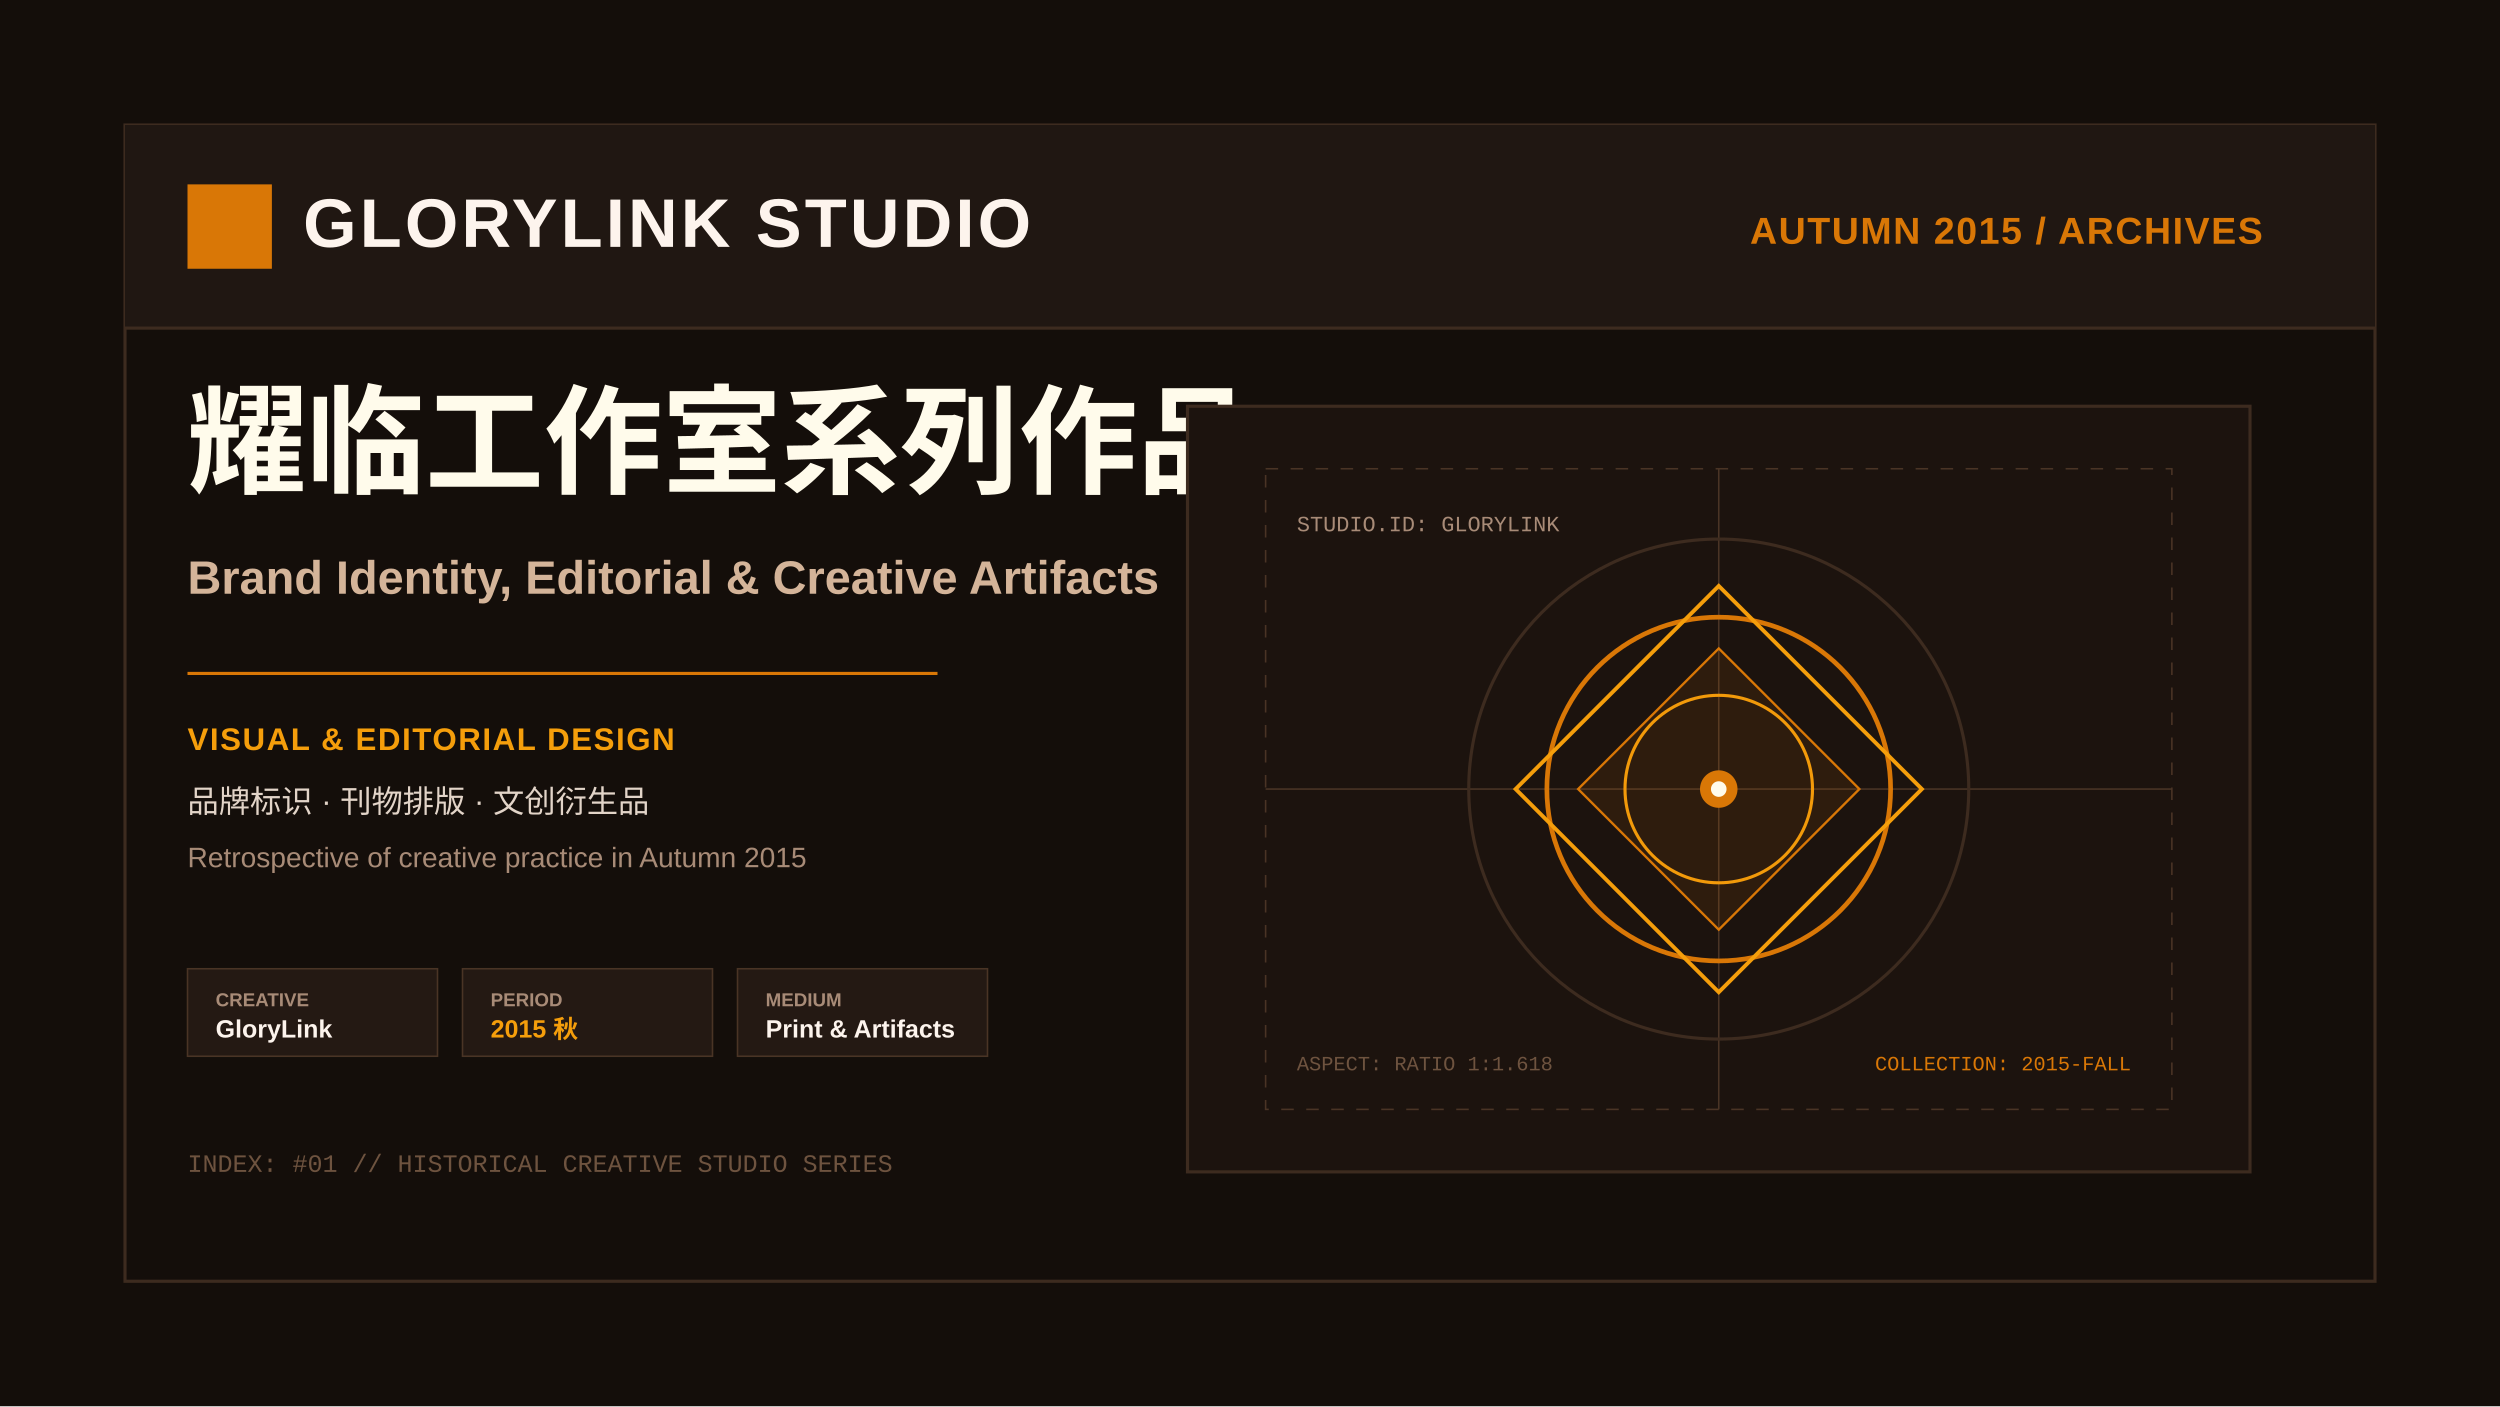
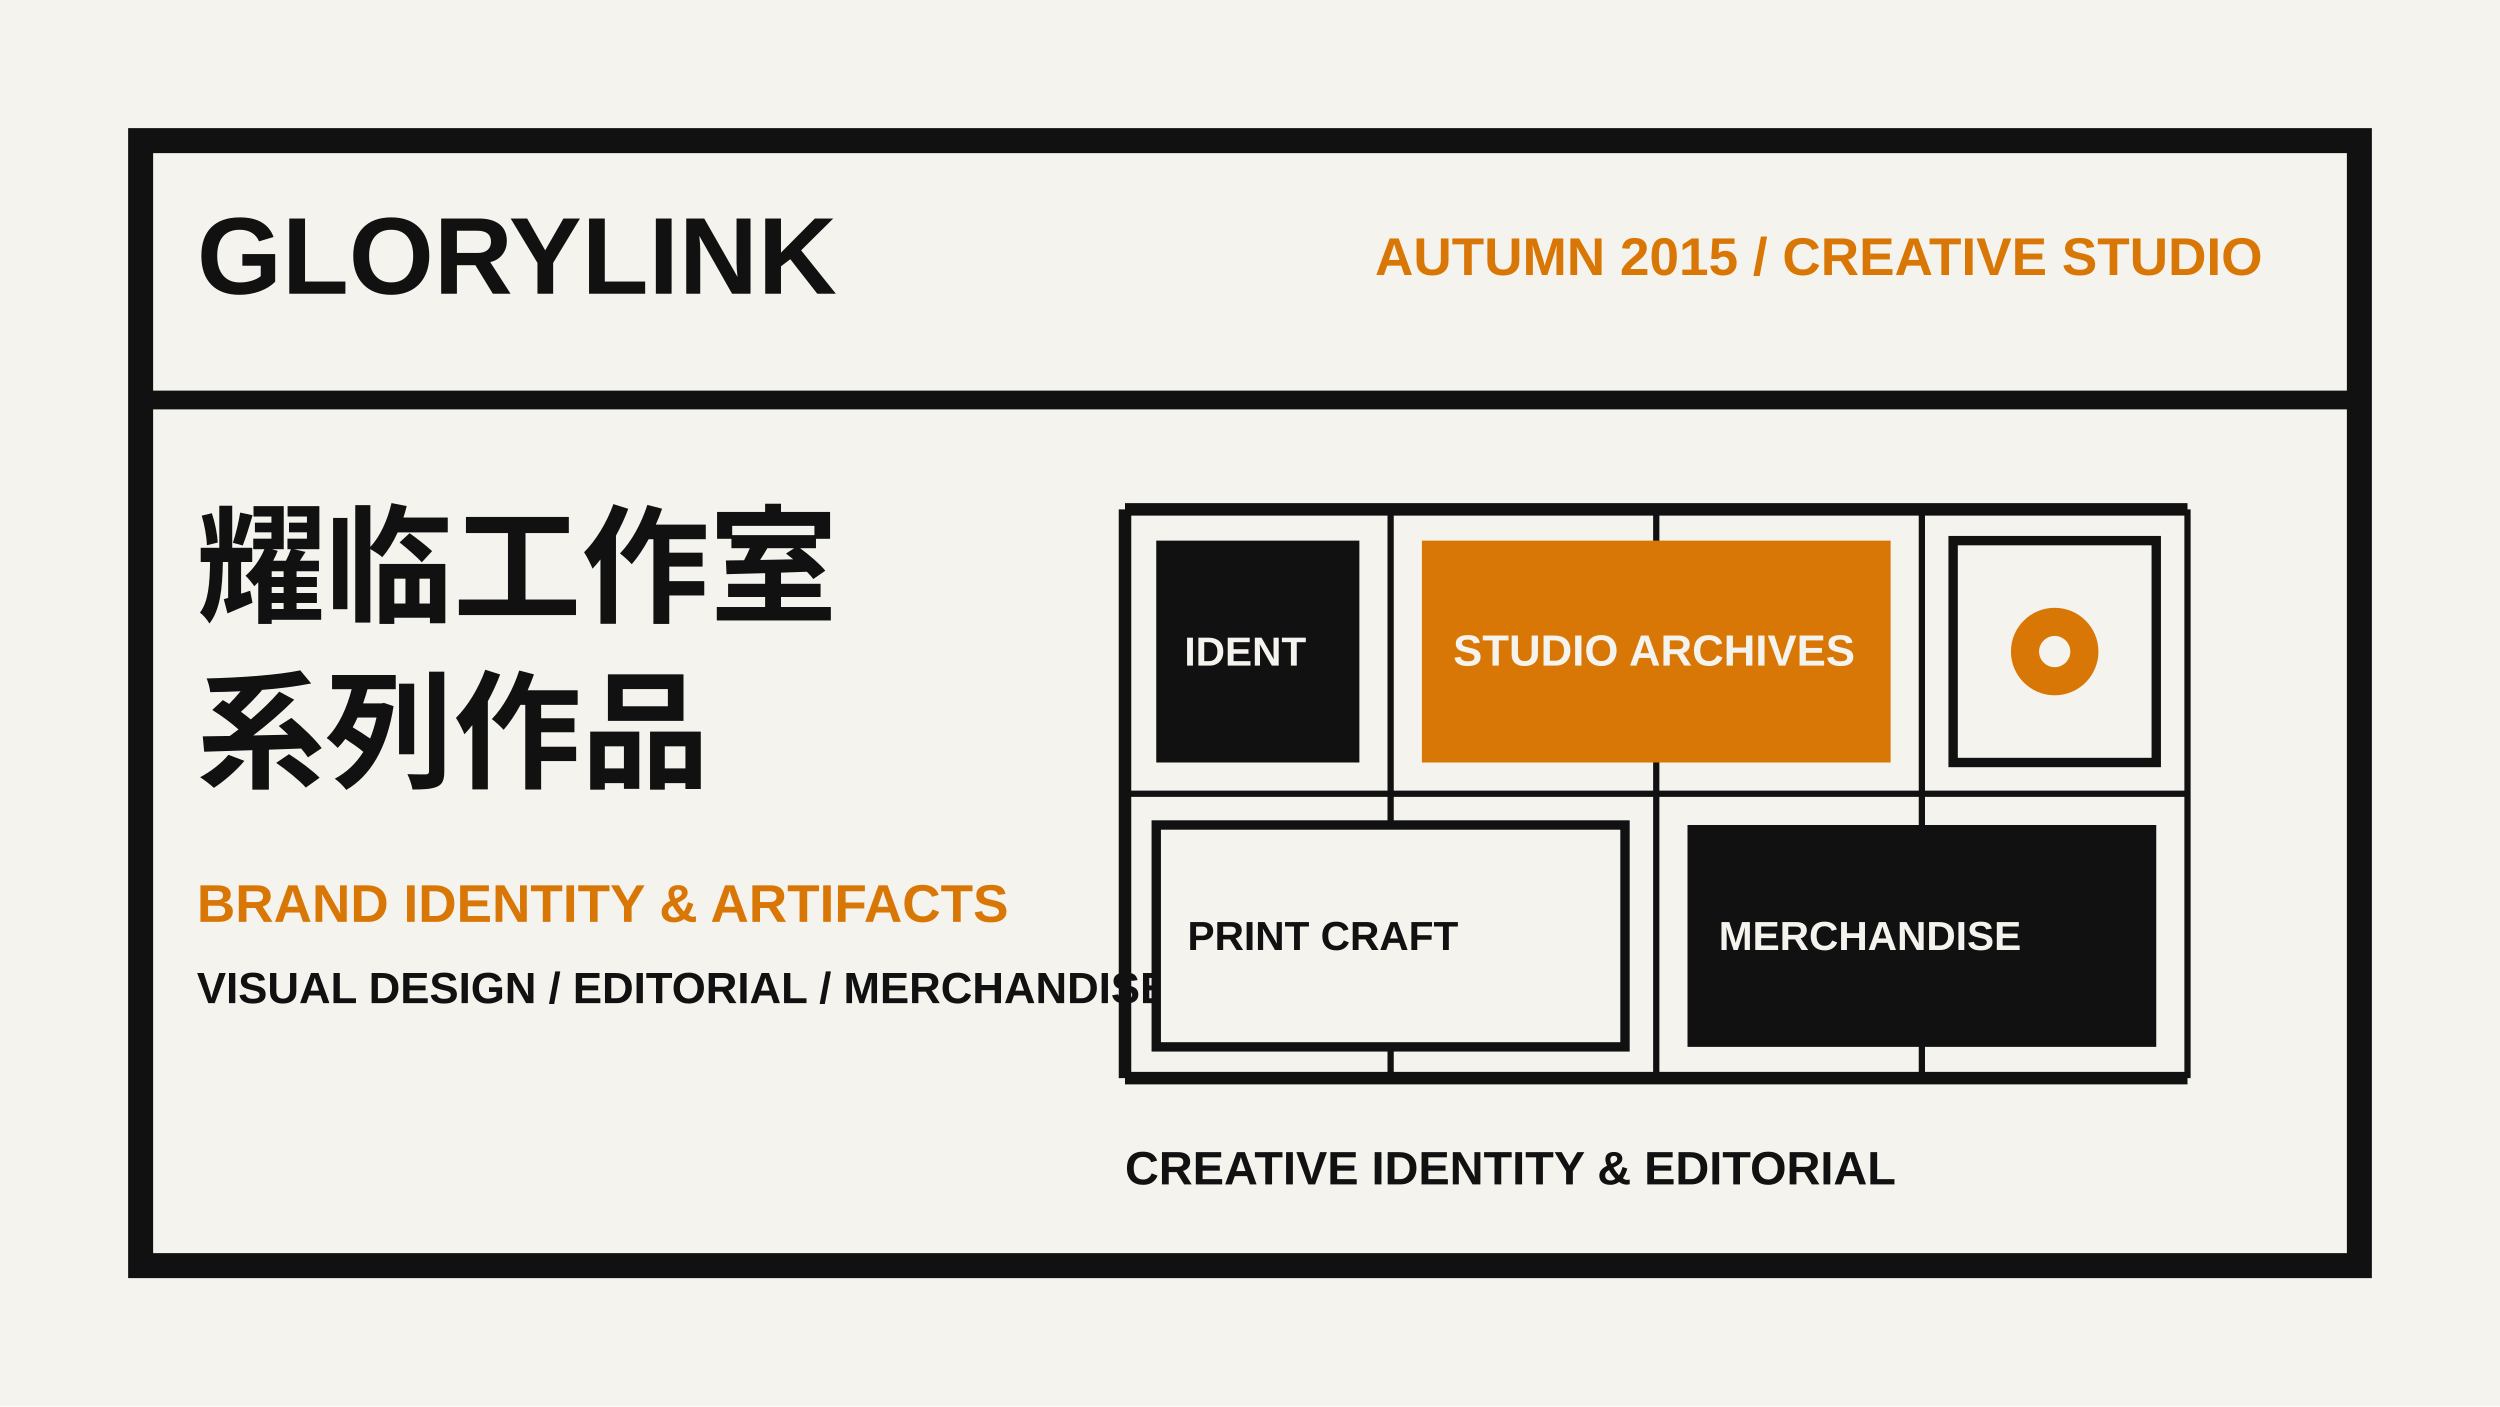
<svg xmlns="http://www.w3.org/2000/svg" width="1600" height="900" viewBox="0 0 1600 900" fill="none">
-   <rect width="1600" height="900" fill="#140E0A" />
-   <rect x="80" y="80" width="1440" height="740" stroke="#3D2B1F" stroke-width="2" />
-   <rect x="80" y="80" width="1440" height="130" fill="#201712" />
-   <line x1="80" y1="210" x2="1520" y2="210" stroke="#3D2B1F" stroke-width="2" />
-   <rect x="120" y="118" width="54" height="54" fill="#D97706" />
-   <text x="194" y="158" fill="#FDF4ED" font-family="Arial, Helvetica, sans-serif" font-size="44" font-weight="900" letter-spacing="2">GLORYLINK STUDIO</text>
-   <text x="1120" y="156" fill="#D97706" font-family="Arial, Helvetica, sans-serif" font-size="24" font-weight="800" letter-spacing="1">AUTUMN 2015 / ARCHIVES</text>
-   <text x="120" y="310" fill="#FFFBEB" font-family="Arial, Helvetica, sans-serif" font-size="76" font-weight="900">耀临工作室系列作品</text>
-   <text x="120" y="380" fill="#D4B499" font-family="Arial, Helvetica, sans-serif" font-size="30" font-weight="600">Brand Identity, Editorial &amp; Creative Artifacts</text>
-   <rect x="120" y="430" width="480" height="2" fill="#D97706" />
-   <text x="120" y="480" fill="#F59E0B" font-family="Arial, Helvetica, sans-serif" font-size="20" font-weight="800" letter-spacing="1">VISUAL &amp; EDITORIAL DESIGN</text>
-   <text x="120" y="520" fill="#E2D4C8" font-family="Arial, Helvetica, sans-serif" font-size="20" font-weight="500">品牌标识 · 刊物排版 · 文创衍生品</text>
-   <text x="120" y="555" fill="#A88B77" font-family="Arial, Helvetica, sans-serif" font-size="18" font-weight="400">Retrospective of creative practice in Autumn 2015</text>
-   <g transform="translate(120, 620)">
-     <rect x="0" y="0" width="160" height="56" fill="#241913" stroke="#4A3425" stroke-width="1" />
-     <text x="18" y="24" fill="#A88B77" font-family="Arial, Helvetica, sans-serif" font-size="12" font-weight="700">CREATIVE</text>
-     <text x="18" y="44" fill="#FDF4ED" font-family="Arial, Helvetica, sans-serif" font-size="16" font-weight="800">GloryLink</text>
-     <rect x="176" y="0" width="160" height="56" fill="#241913" stroke="#4A3425" stroke-width="1" />
-     <text x="194" y="24" fill="#A88B77" font-family="Arial, Helvetica, sans-serif" font-size="12" font-weight="700">PERIOD</text>
-     <text x="194" y="44" fill="#F59E0B" font-family="Arial, Helvetica, sans-serif" font-size="16" font-weight="800">2015 秋</text>
-     <rect x="352" y="0" width="160" height="56" fill="#241913" stroke="#4A3425" stroke-width="1" />
-     <text x="370" y="24" fill="#A88B77" font-family="Arial, Helvetica, sans-serif" font-size="12" font-weight="700">MEDIUM</text>
-     <text x="370" y="44" fill="#FDF4ED" font-family="Arial, Helvetica, sans-serif" font-size="16" font-weight="800">Print &amp; Artifacts</text>
-   </g>
-   <text x="120" y="750" fill="#6E533F" font-family="Courier New, monospace" font-size="16">INDEX: #01 // HISTORICAL CREATIVE STUDIO SERIES</text>
-   <g transform="translate(760, 260)">
-     <rect x="0" y="0" width="680" height="490" fill="#1C130E" stroke="#3D2B1F" stroke-width="2" />
-     <rect x="50" y="40" width="580" height="410" stroke="#4A3425" stroke-width="1" stroke-dasharray="8 8" fill="none" />
-     <line x1="340" y1="40" x2="340" y2="450" stroke="#4A3425" stroke-width="1" />
-     <line x1="50" y1="245" x2="630" y2="245" stroke="#4A3425" stroke-width="1" />
-     <circle cx="340" cy="245" r="160" stroke="#3D2B1F" stroke-width="2" fill="none" />
-     <circle cx="340" cy="245" r="110" stroke="#D97706" stroke-width="3" fill="none" />
-     <circle cx="340" cy="245" r="60" stroke="#F59E0B" stroke-width="2" fill="none" />
-     <polygon points="340,115 470,245 340,375 210,245" stroke="#F59E0B" stroke-width="2.5" fill="none" />
-     <polygon points="340,155 430,245 340,335 250,245" stroke="#D97706" stroke-width="1.5" fill="#D97706" fill-opacity="0.1" />
-     <circle cx="340" cy="245" r="12" fill="#D97706" />
-     <circle cx="340" cy="245" r="5" fill="#FFFBEB" />
-     <text x="70" y="80" fill="#A88B77" font-family="Courier New, monospace" font-size="14">STUDIO.ID: GLORYLINK</text>
-     <text x="70" y="425" fill="#6E533F" font-family="Courier New, monospace" font-size="13">ASPECT: RATIO 1:1.618</text>
-     <text x="440" y="425" fill="#D97706" font-family="Courier New, monospace" font-size="13">COLLECTION: 2015-FALL</text>
-   </g>
+   <rect width="1600" height="900" fill="#F5F3ED" />
+   <rect x="90" y="90" width="1420" height="720" stroke="#111111" stroke-width="16" />
+   <path d="M90 256H1510" stroke="#111111" stroke-width="12" />
+   <text x="126" y="188" fill="#111111" font-family="Arial, Helvetica, sans-serif" font-size="70" font-weight="900">GLORYLINK</text>
+   <text x="880" y="176" fill="#D97706" font-family="Arial, Helvetica, sans-serif" font-size="34" font-weight="900">AUTUMN 2015 / CREATIVE STUDIO</text>
+   <text x="126" y="392" fill="#111111" font-family="Arial, Helvetica, sans-serif" font-size="82" font-weight="900">耀临工作室</text>
+   <text x="126" y="498" fill="#111111" font-family="Arial, Helvetica, sans-serif" font-size="82" font-weight="900">系列作品</text>
+   <text x="126" y="590" fill="#D97706" font-family="Arial, Helvetica, sans-serif" font-size="34" font-weight="900">BRAND IDENTITY &amp; ARTIFACTS</text>
+   <text x="126" y="642" fill="#111111" font-family="Arial, Helvetica, sans-serif" font-size="28" font-weight="800">VISUAL DESIGN / EDITORIAL / MERCHANDISE</text>
+   <path d="M720 326H1400" stroke="#111111" stroke-width="8" />
+   <path d="M720 690H1400" stroke="#111111" stroke-width="8" />
+   <path d="M720 326V690" stroke="#111111" stroke-width="8" />
+   <path d="M890 326V690M1060 326V690M1230 326V690M1400 326V690" stroke="#111111" stroke-width="4" />
+   <path d="M720 508H1400" stroke="#111111" stroke-width="4" />
+   <rect x="740" y="346" width="130" height="142" fill="#111111" />
+   <text x="758" y="426" fill="#F5F3ED" font-family="Arial, Helvetica, sans-serif" font-size="26" font-weight="900">IDENT</text>
+   <rect x="910" y="346" width="300" height="142" fill="#D97706" />
+   <text x="930" y="426" fill="#F5F3ED" font-family="Arial, Helvetica, sans-serif" font-size="28" font-weight="900">STUDIO ARCHIVES</text>
+   <rect x="1250" y="346" width="130" height="142" fill="#F5F3ED" stroke="#111111" stroke-width="6" />
+   <circle cx="1315" cy="417" r="28" fill="#D97706" />
+   <circle cx="1315" cy="417" r="10" fill="#F5F3ED" />
+   <rect x="740" y="528" width="300" height="142" fill="#F5F3ED" stroke="#111111" stroke-width="6" />
+   <text x="760" y="608" fill="#111111" font-family="Arial, Helvetica, sans-serif" font-size="26" font-weight="900">PRINT CRAFT</text>
+   <rect x="1080" y="528" width="300" height="142" fill="#111111" />
+   <text x="1100" y="608" fill="#F5F3ED" font-family="Arial, Helvetica, sans-serif" font-size="26" font-weight="900">MERCHANDISE</text>
+   <text x="720" y="758" fill="#111111" font-family="Arial, Helvetica, sans-serif" font-size="30" font-weight="900">CREATIVE IDENTITY &amp; EDITORIAL</text>
</svg>
